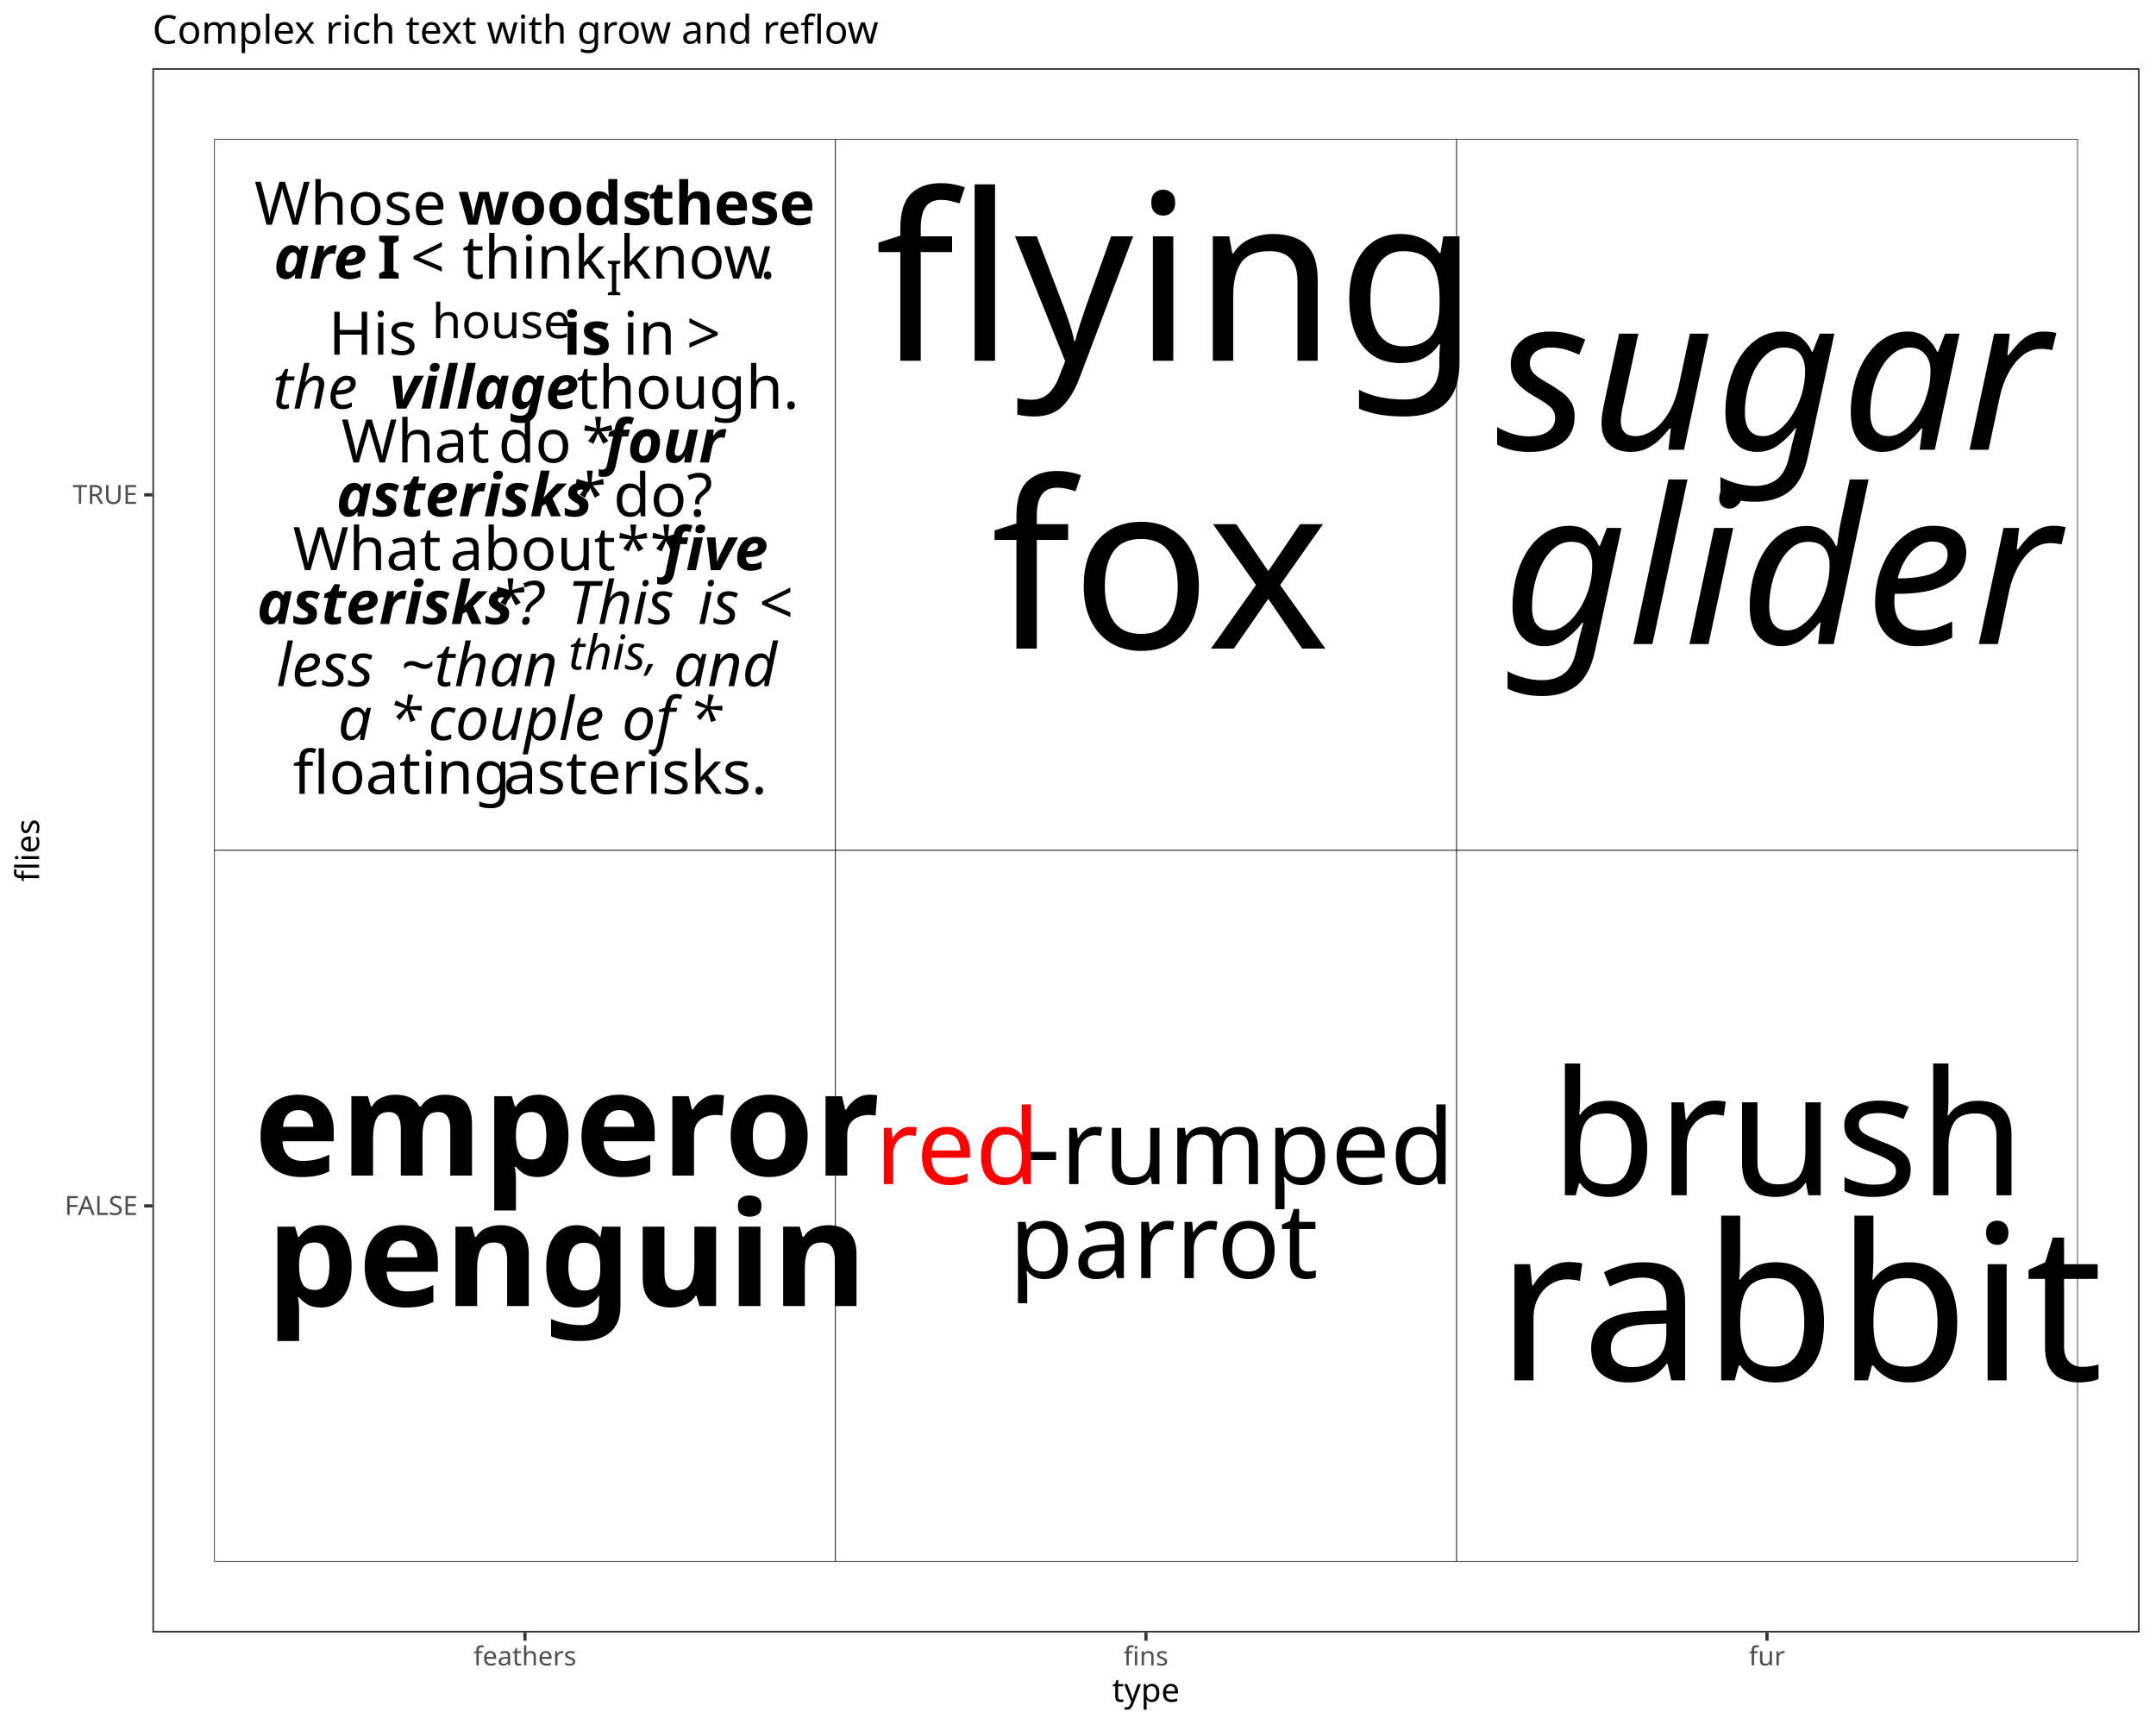
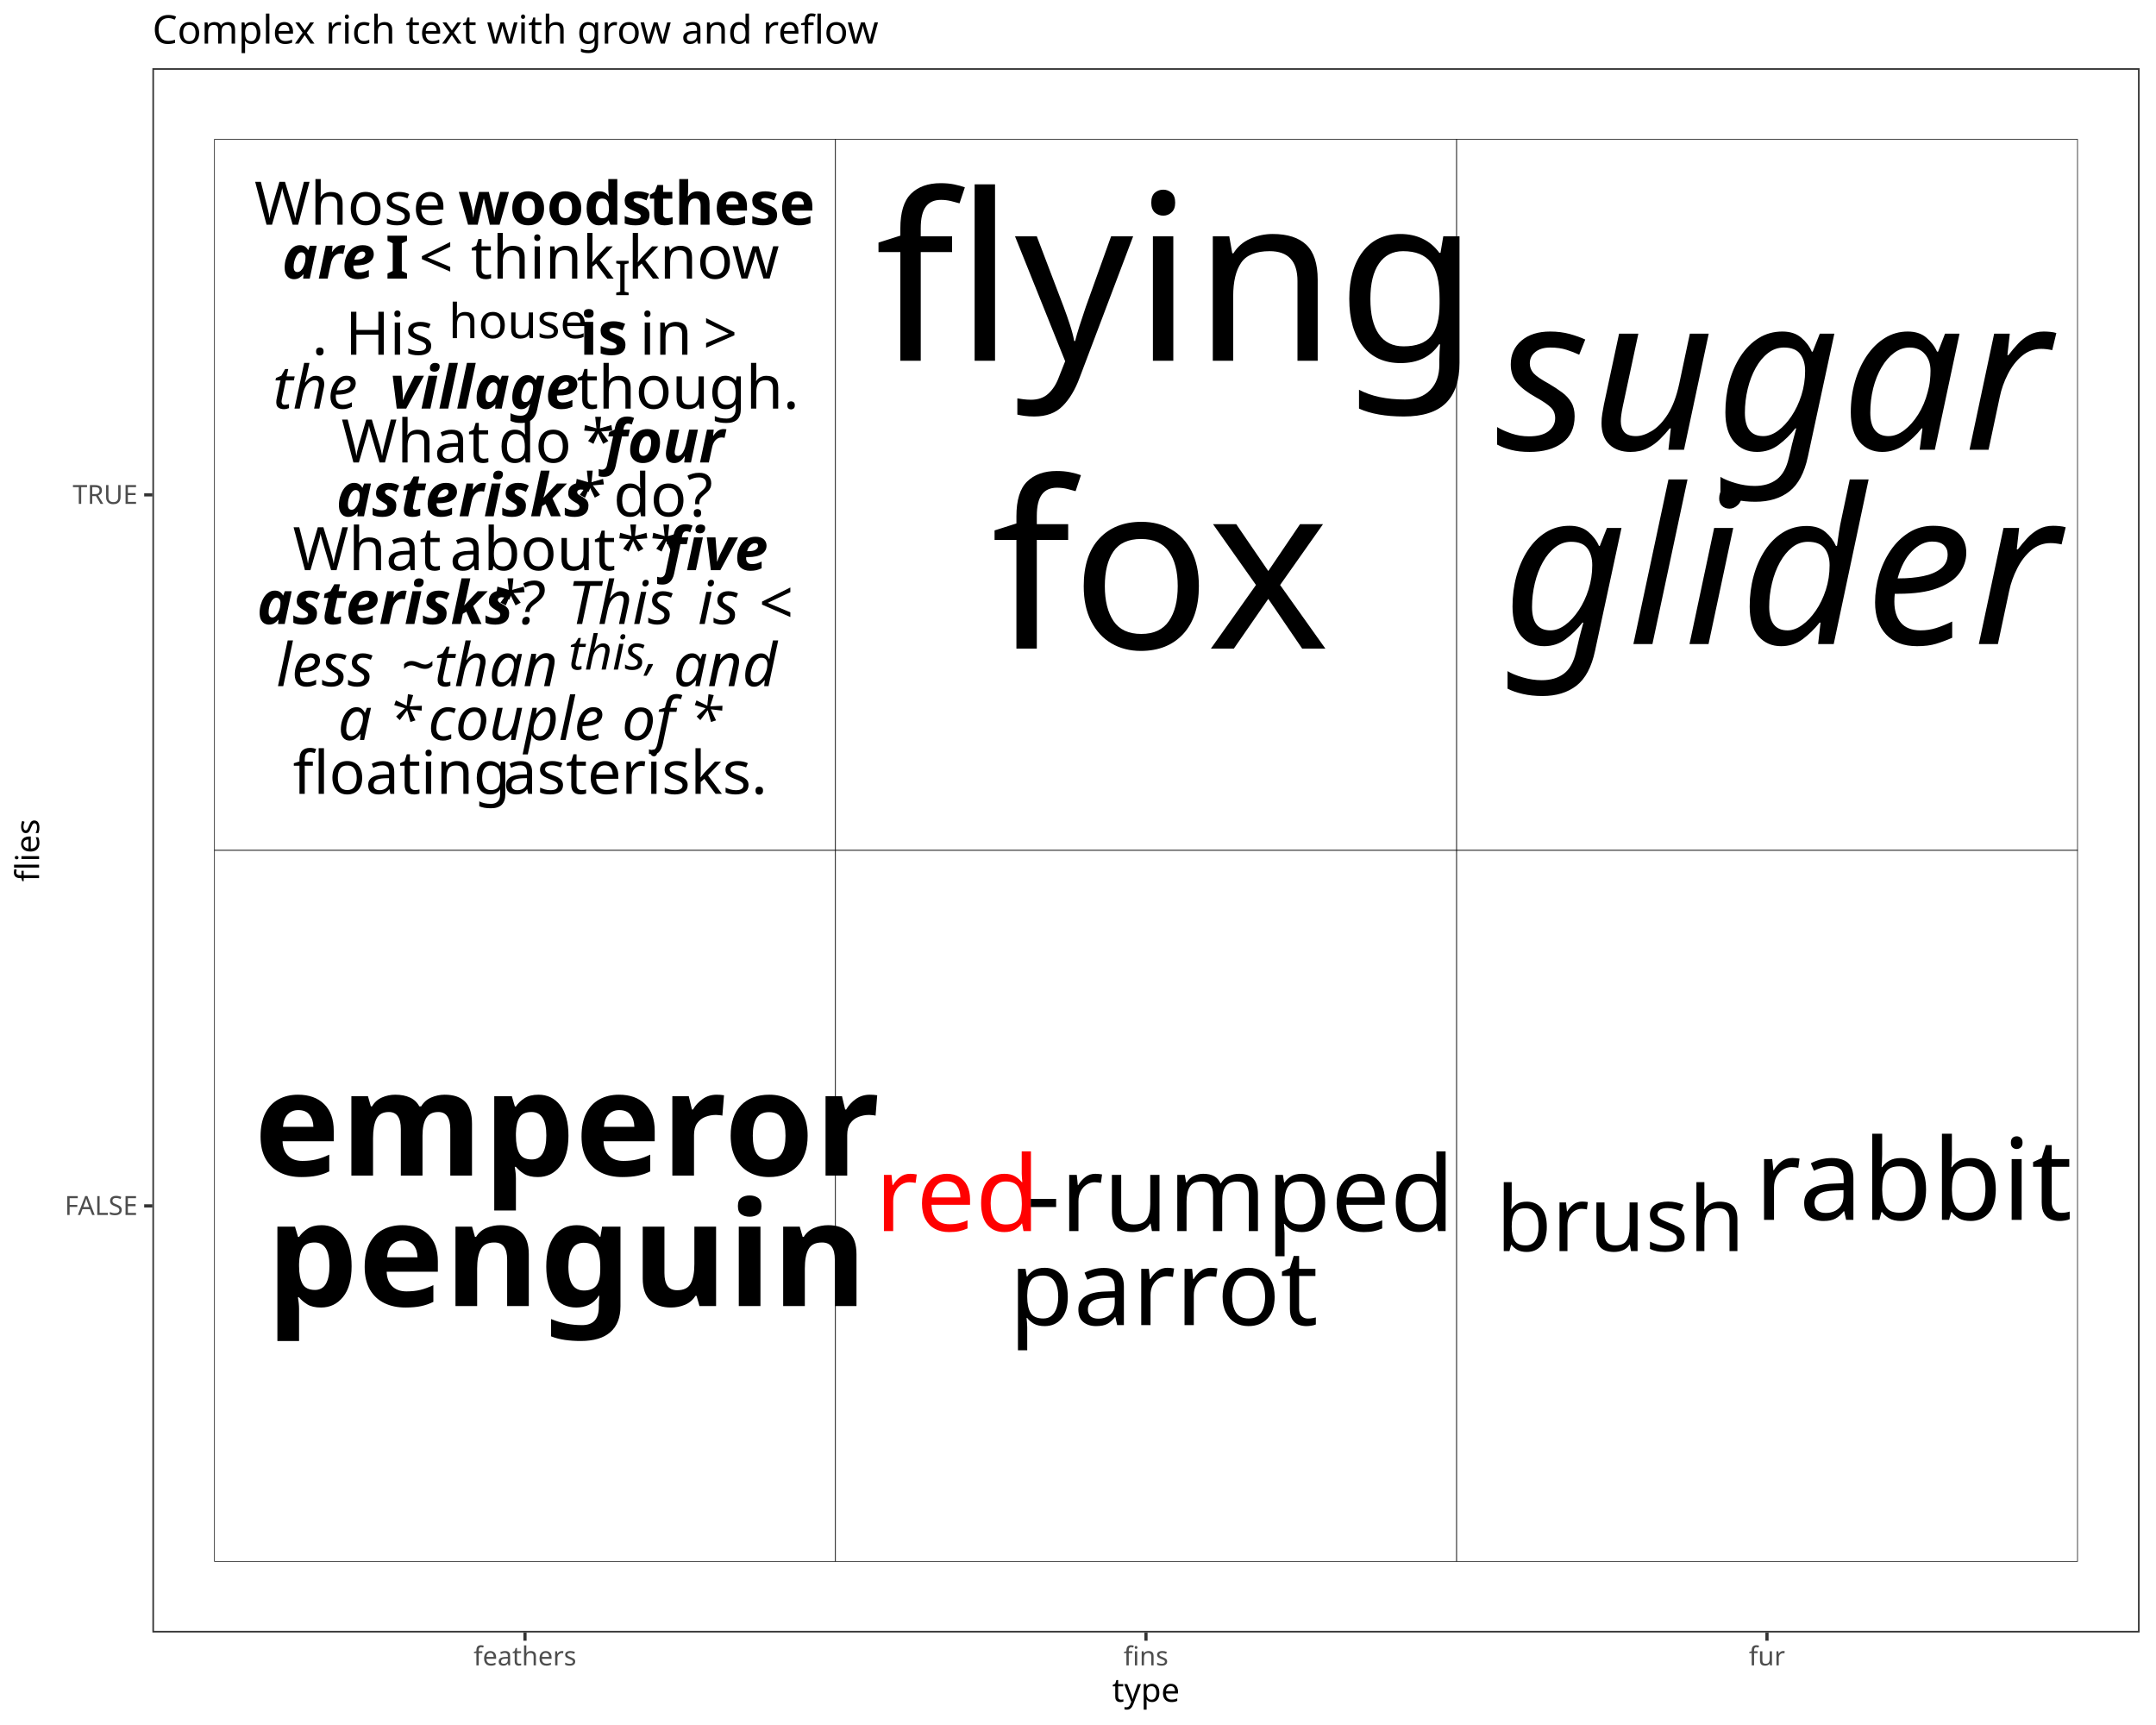
<svg xmlns="http://www.w3.org/2000/svg" class="svglite" data-engine-version="2.0" width="720.00pt" height="576.00pt" viewBox="0 0 720.00 576.00">
  <defs>
    <style type="text/css">
    .svglite line, .svglite polyline, .svglite polygon, .svglite path, .svglite rect, .svglite circle {
      fill: none;
      stroke: #000000;
      stroke-linecap: round;
      stroke-linejoin: round;
      stroke-miterlimit: 10.00;
    }
  </style>
  </defs>
  <rect width="100%" height="100%" style="stroke: none; fill: #FFFFFF;" />
  <defs>
    <clipPath id="cpMC4wMHw3MjAuMDB8MC4wMHw1NzYuMDA=">
      <rect x="0.00" y="0.00" width="720.00" height="576.00" />
    </clipPath>
  </defs>
  <g clip-path="url(#cpMC4wMHw3MjAuMDB8MC4wMHw1NzYuMDA=)">
    <rect x="0.00" y="0.00" width="720.00" height="576.00" style="stroke-width: 1.07; stroke: #FFFFFF; fill: #FFFFFF;" />
  </g>
  <defs>
    <clipPath id="cpNTAuODl8NzE0LjUyfDIyLjc4fDU0NS4xMQ==">
      <rect x="50.89" y="22.78" width="663.63" height="522.33" />
    </clipPath>
  </defs>
  <g clip-path="url(#cpNTAuODl8NzE0LjUyfDIyLjc4fDU0NS4xMQ==)">
    <rect x="50.89" y="22.78" width="663.63" height="522.33" style="stroke-width: 1.07; stroke: none; fill: #FFFFFF;" />
    <rect x="71.63" y="46.53" width="207.39" height="237.42" style="stroke-width: 0.21; stroke-linecap: square; stroke-linejoin: miter; fill: #FFFFFF;" />
    <rect x="71.63" y="283.95" width="207.39" height="237.42" style="stroke-width: 0.21; stroke-linecap: square; stroke-linejoin: miter; fill: #FFFFFF;" />
    <rect x="486.40" y="46.53" width="207.39" height="237.42" style="stroke-width: 0.21; stroke-linecap: square; stroke-linejoin: miter; fill: #FFFFFF;" />
    <rect x="486.40" y="283.95" width="207.39" height="237.42" style="stroke-width: 0.21; stroke-linecap: square; stroke-linejoin: miter; fill: #FFFFFF;" />
    <rect x="279.01" y="46.53" width="207.39" height="237.42" style="stroke-width: 0.21; stroke-linecap: square; stroke-linejoin: miter; fill: #FFFFFF;" />
    <rect x="279.01" y="283.95" width="207.39" height="237.42" style="stroke-width: 0.21; stroke-linecap: square; stroke-linejoin: miter; fill: #FFFFFF;" />
    <text x="84.98" y="75.04" style="font-size: 20.06px; font-family: sans;" textLength="62.44px" lengthAdjust="spacingAndGlyphs">Whose</text>
    <text x="153.00" y="75.04" style="font-size: 20.06px; font-weight: bold; font-family: sans;" textLength="58.00px" lengthAdjust="spacingAndGlyphs">woods</text>
    <text x="216.57" y="75.04" style="font-size: 20.06px; font-weight: bold; font-family: sans;" textLength="49.08px" lengthAdjust="spacingAndGlyphs">these</text>
-     <text x="91.40" y="93.02" style="font-size: 20.06px; font-weight: bold; font-style: italic; font-family: sans;" textLength="28.99px" lengthAdjust="spacingAndGlyphs">are</text>
-     <text x="125.97" y="93.02" style="font-size: 20.06px; font-weight: bold; font-family: sans;" textLength="5.57px" lengthAdjust="spacingAndGlyphs">I</text>
-     <text x="137.11" y="93.02" style="font-size: 20.06px; font-family: sans;" textLength="11.72px" lengthAdjust="spacingAndGlyphs">&lt;</text>
-     <text x="154.41" y="93.02" style="font-size: 20.06px; font-family: sans;" textLength="42.38px" lengthAdjust="spacingAndGlyphs">think</text>
-     <text x="202.36" y="98.55" style="font-size: 16.05px; font-family: sans;" textLength="4.46px" lengthAdjust="spacingAndGlyphs">I</text>
-     <text x="206.82" y="93.02" style="font-size: 20.06px; font-family: sans;" textLength="46.84px" lengthAdjust="spacingAndGlyphs">know</text>
-     <text x="253.66" y="93.02" style="font-size: 20.06px; font-family: sans;" textLength="5.57px" lengthAdjust="spacingAndGlyphs">.</text>
-     <text x="109.69" y="118.44" style="font-size: 20.06px; font-family: sans;" textLength="28.98px" lengthAdjust="spacingAndGlyphs">His</text>
-     <text x="144.25" y="112.92" style="font-size: 16.05px; font-family: sans;" textLength="43.73px" lengthAdjust="spacingAndGlyphs">house</text>
-     <text x="187.98" y="118.44" style="font-size: 20.06px; font-weight: bold; font-family: sans;" textLength="14.49px" lengthAdjust="spacingAndGlyphs">is</text>
-     <text x="208.04" y="118.44" style="font-size: 20.06px; font-family: sans;" textLength="15.61px" lengthAdjust="spacingAndGlyphs">in</text>
-     <text x="229.23" y="118.44" style="font-size: 20.06px; font-family: sans;" textLength="11.72px" lengthAdjust="spacingAndGlyphs">&gt;</text>
+     <text x="94.19" y="93.02" style="font-size: 20.06px; font-weight: bold; font-style: italic; font-family: sans;" textLength="28.99px" lengthAdjust="spacingAndGlyphs">are</text>
+     <text x="128.76" y="93.02" style="font-size: 20.06px; font-weight: bold; font-family: sans;" textLength="5.57px" lengthAdjust="spacingAndGlyphs">I</text>
+     <text x="139.90" y="93.02" style="font-size: 20.06px; font-family: sans;" textLength="11.72px" lengthAdjust="spacingAndGlyphs">&lt;</text>
+     <text x="157.20" y="93.02" style="font-size: 20.06px; font-family: sans;" textLength="42.38px" lengthAdjust="spacingAndGlyphs">think</text>
+     <text x="205.15" y="98.55" style="font-size: 16.05px; font-family: sans;" textLength="4.46px" lengthAdjust="spacingAndGlyphs">I</text>
+     <text x="209.61" y="93.02" style="font-size: 20.06px; font-family: sans;" textLength="46.84px" lengthAdjust="spacingAndGlyphs">know</text>
+     <text x="104.12" y="118.44" style="font-size: 20.06px; font-family: sans;" textLength="5.57px" lengthAdjust="spacingAndGlyphs">.</text>
+     <text x="115.26" y="118.44" style="font-size: 20.06px; font-family: sans;" textLength="28.98px" lengthAdjust="spacingAndGlyphs">His</text>
+     <text x="149.82" y="112.92" style="font-size: 16.05px; font-family: sans;" textLength="43.73px" lengthAdjust="spacingAndGlyphs">house</text>
+     <text x="193.55" y="118.44" style="font-size: 20.06px; font-weight: bold; font-family: sans;" textLength="14.49px" lengthAdjust="spacingAndGlyphs">is</text>
+     <text x="213.61" y="118.44" style="font-size: 20.06px; font-family: sans;" textLength="15.61px" lengthAdjust="spacingAndGlyphs">in</text>
+     <text x="234.80" y="118.44" style="font-size: 20.06px; font-family: sans;" textLength="11.72px" lengthAdjust="spacingAndGlyphs">&gt;</text>
    <text x="91.12" y="136.43" style="font-size: 20.06px; font-style: italic; font-family: sans;" textLength="27.89px" lengthAdjust="spacingAndGlyphs">the</text>
    <text x="130.15" y="136.43" style="font-size: 20.06px; font-weight: bold; font-style: italic; font-family: sans;" textLength="56.87px" lengthAdjust="spacingAndGlyphs">village</text>
    <text x="192.59" y="136.43" style="font-size: 20.06px; font-family: sans;" textLength="66.93px" lengthAdjust="spacingAndGlyphs">though.</text>
    <text x="113.99" y="154.42" style="font-size: 20.06px; font-family: sans;" textLength="46.82px" lengthAdjust="spacingAndGlyphs">What</text>
    <text x="166.38" y="154.42" style="font-size: 20.06px; font-family: sans;" textLength="22.31px" lengthAdjust="spacingAndGlyphs">do</text>
    <text x="194.27" y="154.42" style="font-size: 20.06px; font-family: sans;" textLength="7.81px" lengthAdjust="spacingAndGlyphs">*</text>
    <text x="202.08" y="154.42" style="font-size: 20.06px; font-weight: bold; font-style: italic; font-family: sans;" textLength="34.57px" lengthAdjust="spacingAndGlyphs">four</text>
    <text x="112.31" y="172.40" style="font-size: 20.06px; font-weight: bold; font-style: italic; font-family: sans;" textLength="79.17px" lengthAdjust="spacingAndGlyphs">asterisks</text>
    <text x="191.48" y="172.40" style="font-size: 20.06px; font-family: sans;" textLength="7.81px" lengthAdjust="spacingAndGlyphs">*</text>
    <text x="204.86" y="172.40" style="font-size: 20.06px; font-family: sans;" textLength="33.47px" lengthAdjust="spacingAndGlyphs">do?</text>
    <text x="97.81" y="190.39" style="font-size: 20.06px; font-family: sans;" textLength="46.82px" lengthAdjust="spacingAndGlyphs">What</text>
    <text x="150.21" y="190.39" style="font-size: 20.06px; font-family: sans;" textLength="50.20px" lengthAdjust="spacingAndGlyphs">about</text>
    <text x="205.98" y="190.39" style="font-size: 20.06px; font-family: sans;" textLength="15.62px" lengthAdjust="spacingAndGlyphs">**</text>
    <text x="221.60" y="190.39" style="font-size: 20.06px; font-weight: bold; font-style: italic; font-family: sans;" textLength="31.22px" lengthAdjust="spacingAndGlyphs">five</text>
    <text x="85.83" y="208.37" style="font-size: 20.06px; font-weight: bold; font-style: italic; font-family: sans;" textLength="79.17px" lengthAdjust="spacingAndGlyphs">asterisks</text>
    <text x="165.00" y="208.37" style="font-size: 20.06px; font-family: sans;" textLength="7.81px" lengthAdjust="spacingAndGlyphs">*</text>
    <text x="172.82" y="208.37" style="font-size: 20.06px; font-style: italic; font-family: sans;" textLength="11.16px" lengthAdjust="spacingAndGlyphs">?</text>
    <text x="189.55" y="208.37" style="font-size: 20.06px; font-style: italic; font-family: sans;" textLength="37.90px" lengthAdjust="spacingAndGlyphs">This</text>
    <text x="233.02" y="208.37" style="font-size: 20.06px; font-style: italic; font-family: sans;" textLength="14.49px" lengthAdjust="spacingAndGlyphs">is</text>
    <text x="253.08" y="208.37" style="font-size: 20.06px; font-style: italic; font-family: sans;" textLength="11.72px" lengthAdjust="spacingAndGlyphs">&lt;</text>
    <text x="92.28" y="229.11" style="font-size: 20.06px; font-style: italic; font-family: sans;" textLength="35.69px" lengthAdjust="spacingAndGlyphs">less</text>
    <text x="133.54" y="229.11" style="font-size: 20.06px; font-style: italic; font-family: sans;" textLength="50.77px" lengthAdjust="spacingAndGlyphs">~than</text>
    <text x="189.88" y="223.58" style="font-size: 16.05px; font-style: italic; font-family: sans;" textLength="29.43px" lengthAdjust="spacingAndGlyphs">this,</text>
    <text x="224.89" y="229.11" style="font-size: 20.06px; font-style: italic; font-family: sans;" textLength="33.47px" lengthAdjust="spacingAndGlyphs">and</text>
    <text x="112.86" y="247.09" style="font-size: 20.06px; font-style: italic; font-family: sans;" textLength="11.16px" lengthAdjust="spacingAndGlyphs">a</text>
    <text x="129.59" y="247.09" style="font-size: 20.06px; font-style: italic; font-family: sans;" textLength="7.81px" lengthAdjust="spacingAndGlyphs">*</text>
    <text x="142.97" y="247.09" style="font-size: 20.06px; font-style: italic; font-family: sans;" textLength="59.12px" lengthAdjust="spacingAndGlyphs">couple</text>
    <text x="207.67" y="247.09" style="font-size: 20.06px; font-style: italic; font-family: sans;" textLength="16.73px" lengthAdjust="spacingAndGlyphs">of</text>
    <text x="229.97" y="247.09" style="font-size: 20.06px; font-style: italic; font-family: sans;" textLength="7.81px" lengthAdjust="spacingAndGlyphs">*</text>
    <text x="97.82" y="265.08" style="font-size: 20.06px; font-family: sans;" textLength="64.68px" lengthAdjust="spacingAndGlyphs">floating</text>
    <text x="168.07" y="265.08" style="font-size: 20.06px; font-family: sans;" textLength="84.74px" lengthAdjust="spacingAndGlyphs">asterisks.</text>
    <text x="84.83" y="392.55" style="font-size: 48.59px; font-weight: bold; font-family: sans;" textLength="180.98px" lengthAdjust="spacingAndGlyphs">emperor</text>
    <text x="88.84" y="436.12" style="font-size: 48.59px; font-weight: bold; font-family: sans;" textLength="172.96px" lengthAdjust="spacingAndGlyphs">penguin</text>
    <text x="499.60" y="150.19" style="font-size: 72.33px; font-style: italic; font-family: sans;" textLength="180.98px" lengthAdjust="spacingAndGlyphs">sugar</text>
    <text x="501.64" y="215.05" style="font-size: 72.33px; font-style: italic; font-family: sans;" textLength="176.90px" lengthAdjust="spacingAndGlyphs">glider</text>
-     <text x="517.68" y="399.10" style="font-size: 57.88px; font-family: sans;" textLength="144.82px" lengthAdjust="spacingAndGlyphs">brush</text>
-     <text x="499.60" y="460.91" style="font-size: 72.35px; font-family: sans;" textLength="180.98px" lengthAdjust="spacingAndGlyphs">rabbit</text>
+     <text x="499.60" y="417.75" style="font-size: 30.28px; font-family: sans;" textLength="75.77px" lengthAdjust="spacingAndGlyphs">brush</text>
+     <text x="585.89" y="407.33" style="font-size: 37.86px; font-family: sans;" textLength="94.69px" lengthAdjust="spacingAndGlyphs">rabbit</text>
    <text x="292.22" y="120.46" style="font-size: 77.52px; font-family: sans;" textLength="180.98px" lengthAdjust="spacingAndGlyphs">flying</text>
    <text x="330.98" y="216.57" style="font-size: 77.52px; font-family: sans;" textLength="103.44px" lengthAdjust="spacingAndGlyphs">fox</text>
-     <text x="292.22" y="395.38" style="font-size: 35.01px; fill: #FF0000; font-family: sans;" textLength="50.60px" lengthAdjust="spacingAndGlyphs">red</text>
-     <text x="342.82" y="395.38" style="font-size: 35.01px; font-family: sans;" textLength="130.38px" lengthAdjust="spacingAndGlyphs">-rumped</text>
-     <text x="336.98" y="426.77" style="font-size: 35.01px; font-family: sans;" textLength="91.45px" lengthAdjust="spacingAndGlyphs">parrot</text>
+     <text x="292.22" y="411.07" style="font-size: 35.01px; fill: #FF0000; font-family: sans;" textLength="50.60px" lengthAdjust="spacingAndGlyphs">red</text>
+     <text x="342.82" y="411.07" style="font-size: 35.01px; font-family: sans;" textLength="130.38px" lengthAdjust="spacingAndGlyphs">-rumped</text>
+     <text x="336.98" y="442.46" style="font-size: 35.01px; font-family: sans;" textLength="91.45px" lengthAdjust="spacingAndGlyphs">parrot</text>
    <rect x="50.89" y="22.78" width="663.63" height="522.33" style="stroke-width: 1.07; stroke: #333333;" />
  </g>
  <g clip-path="url(#cpMC4wMHw3MjAuMDB8MC4wMHw1NzYuMDA=)">
    <text x="45.96" y="405.69" text-anchor="end" style="font-size: 8.80px; fill: #4D4D4D; font-family: sans;" textLength="27.88px" lengthAdjust="spacingAndGlyphs">FALSE</text>
    <text x="45.96" y="168.26" text-anchor="end" style="font-size: 8.80px; fill: #4D4D4D; font-family: sans;" textLength="23.96px" lengthAdjust="spacingAndGlyphs">TRUE</text>
    <polyline points="48.15,402.66 50.89,402.66 " style="stroke-width: 1.07; stroke: #333333; stroke-linecap: butt;" />
    <polyline points="48.15,165.24 50.89,165.24 " style="stroke-width: 1.07; stroke: #333333; stroke-linecap: butt;" />
    <polyline points="175.32,547.85 175.32,545.11 " style="stroke-width: 1.07; stroke: #333333; stroke-linecap: butt;" />
    <polyline points="382.70,547.85 382.70,545.11 " style="stroke-width: 1.07; stroke: #333333; stroke-linecap: butt;" />
    <polyline points="590.09,547.85 590.09,545.11 " style="stroke-width: 1.07; stroke: #333333; stroke-linecap: butt;" />
    <text x="175.32" y="556.10" text-anchor="middle" style="font-size: 8.80px; fill: #4D4D4D; font-family: sans;" textLength="31.80px" lengthAdjust="spacingAndGlyphs">feathers</text>
    <text x="382.70" y="556.10" text-anchor="middle" style="font-size: 8.80px; fill: #4D4D4D; font-family: sans;" textLength="13.70px" lengthAdjust="spacingAndGlyphs">fins</text>
    <text x="590.09" y="556.10" text-anchor="middle" style="font-size: 8.80px; fill: #4D4D4D; font-family: sans;" textLength="10.27px" lengthAdjust="spacingAndGlyphs">fur</text>
    <text x="382.70" y="568.24" text-anchor="middle" style="font-size: 11.00px; font-family: sans;" textLength="20.80px" lengthAdjust="spacingAndGlyphs">type</text>
    <text transform="translate(13.05,283.95) rotate(-90)" text-anchor="middle" style="font-size: 11.00px; font-family: sans;" textLength="19.56px" lengthAdjust="spacingAndGlyphs">flies</text>
    <text x="50.89" y="14.56" style="font-size: 13.20px; font-family: sans;" textLength="225.98px" lengthAdjust="spacingAndGlyphs">Complex rich text with grow and reflow</text>
  </g>
</svg>
